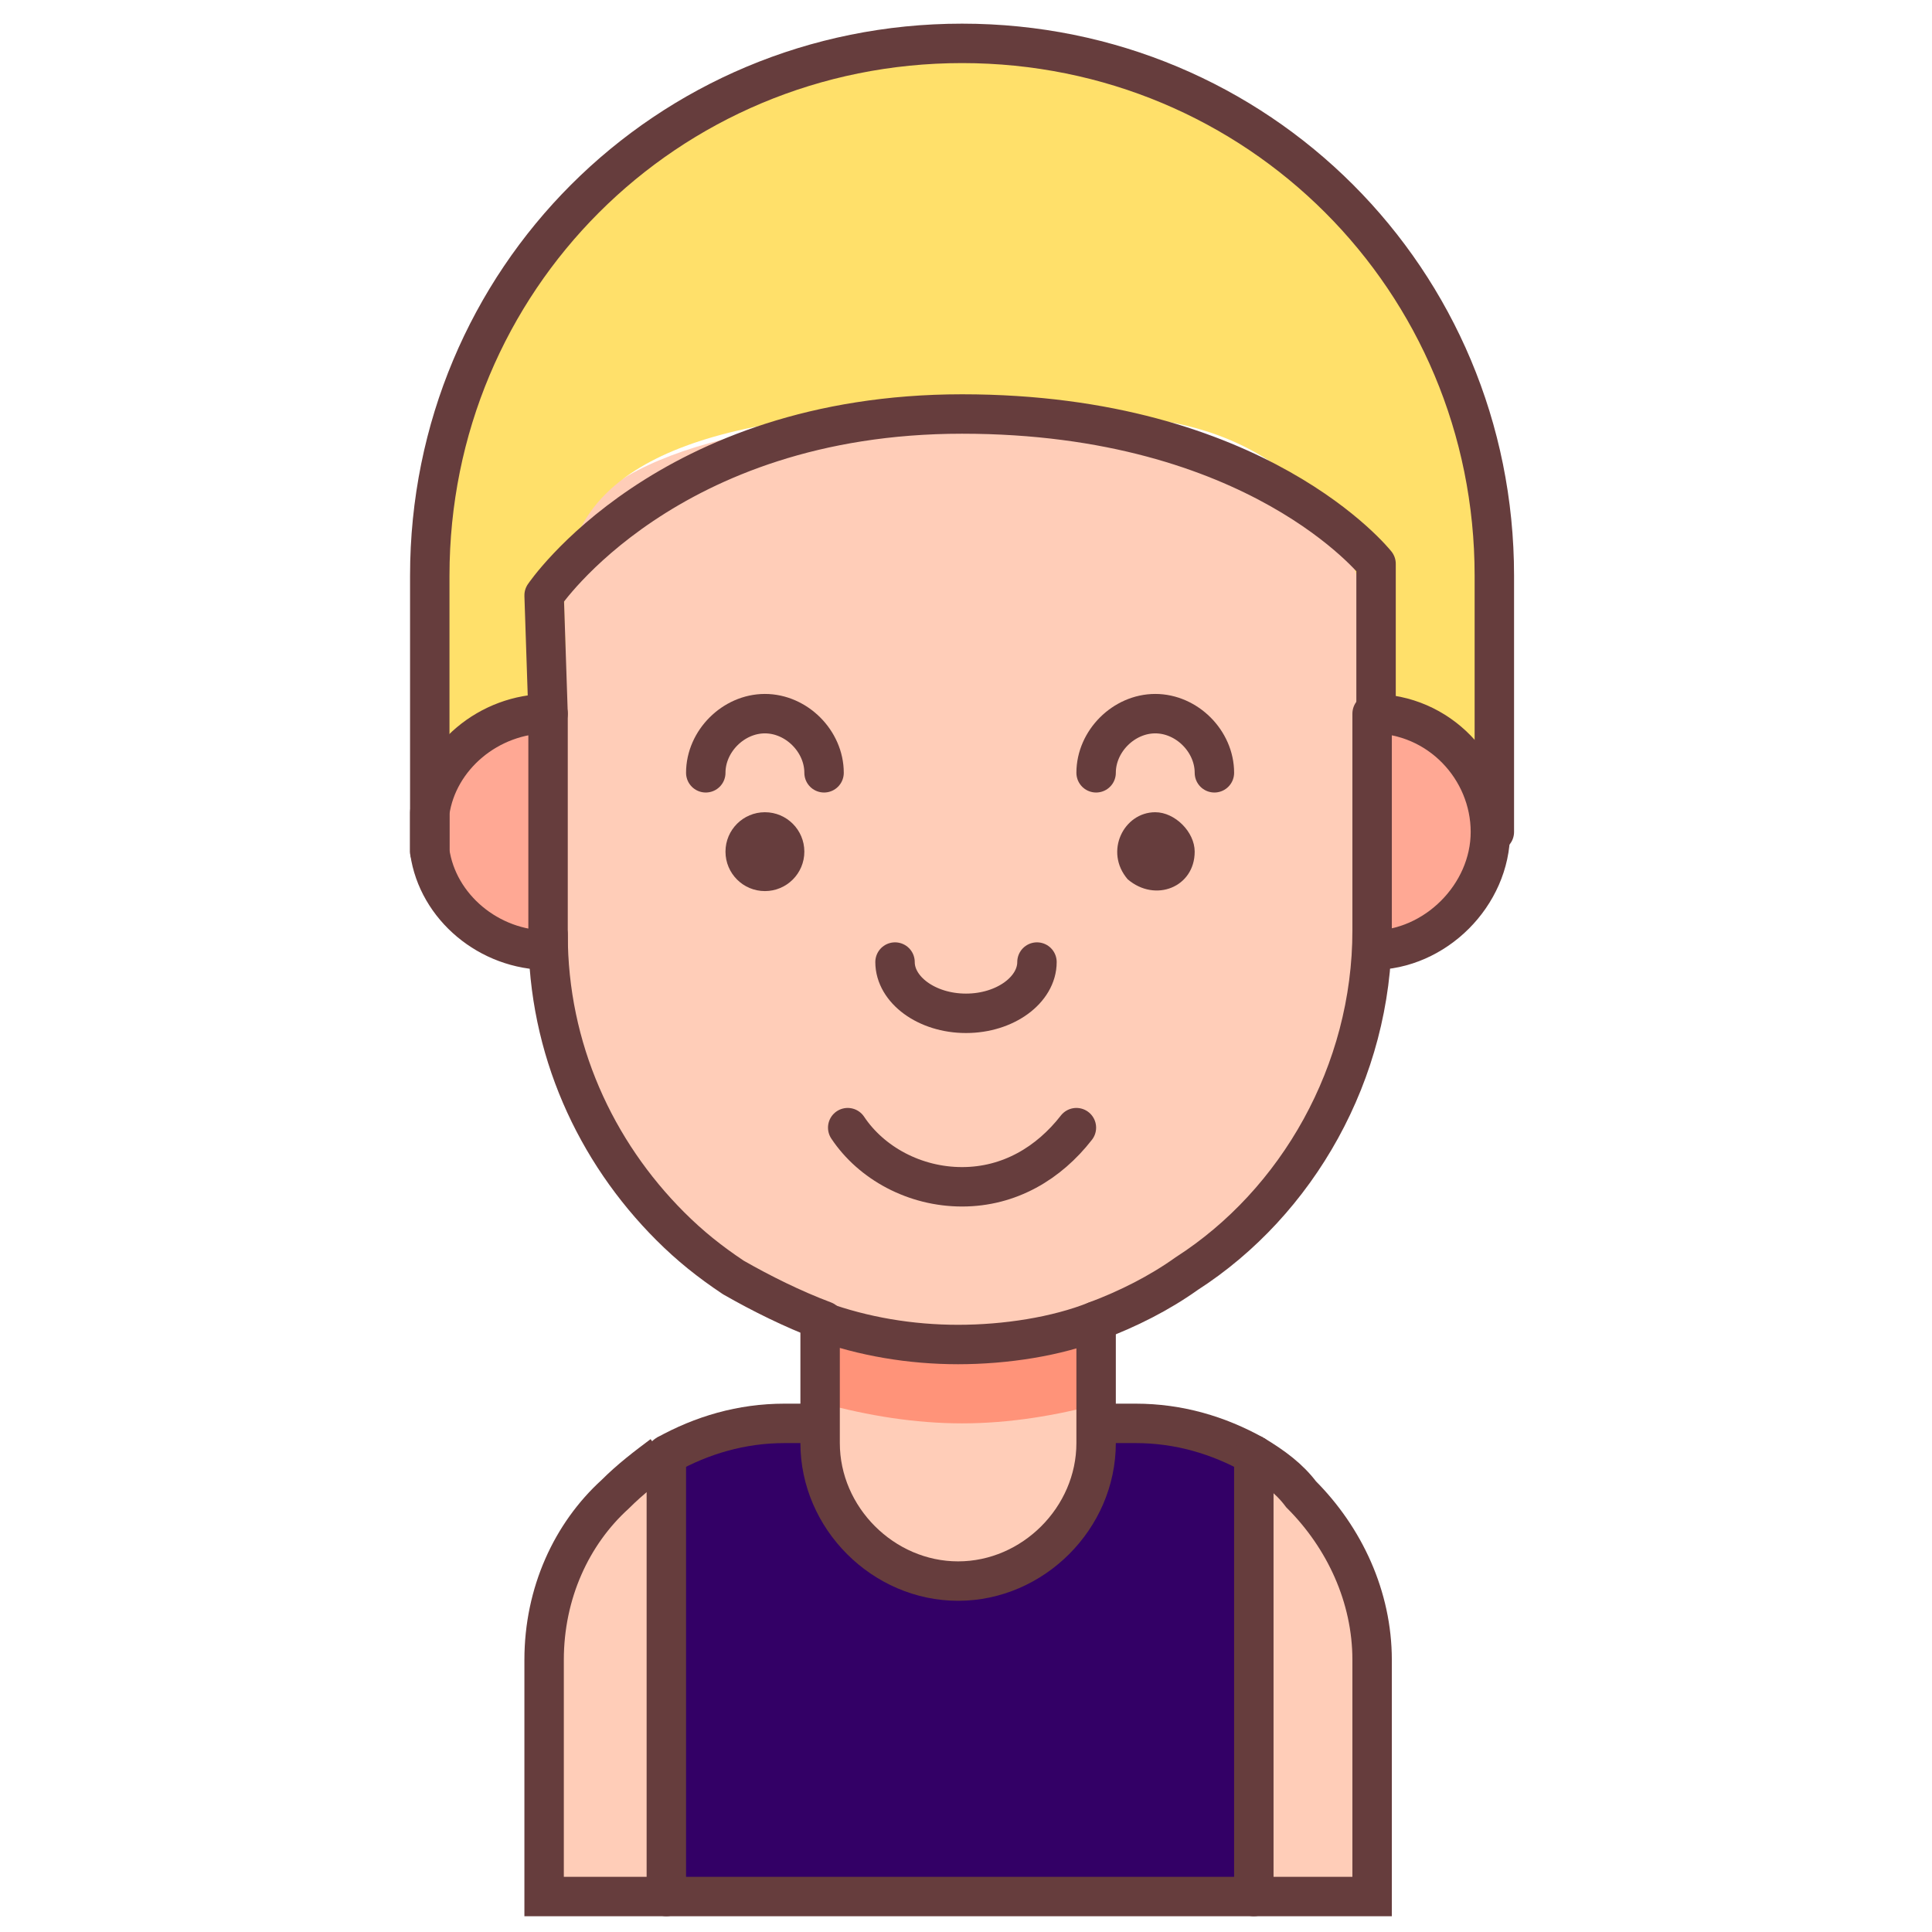
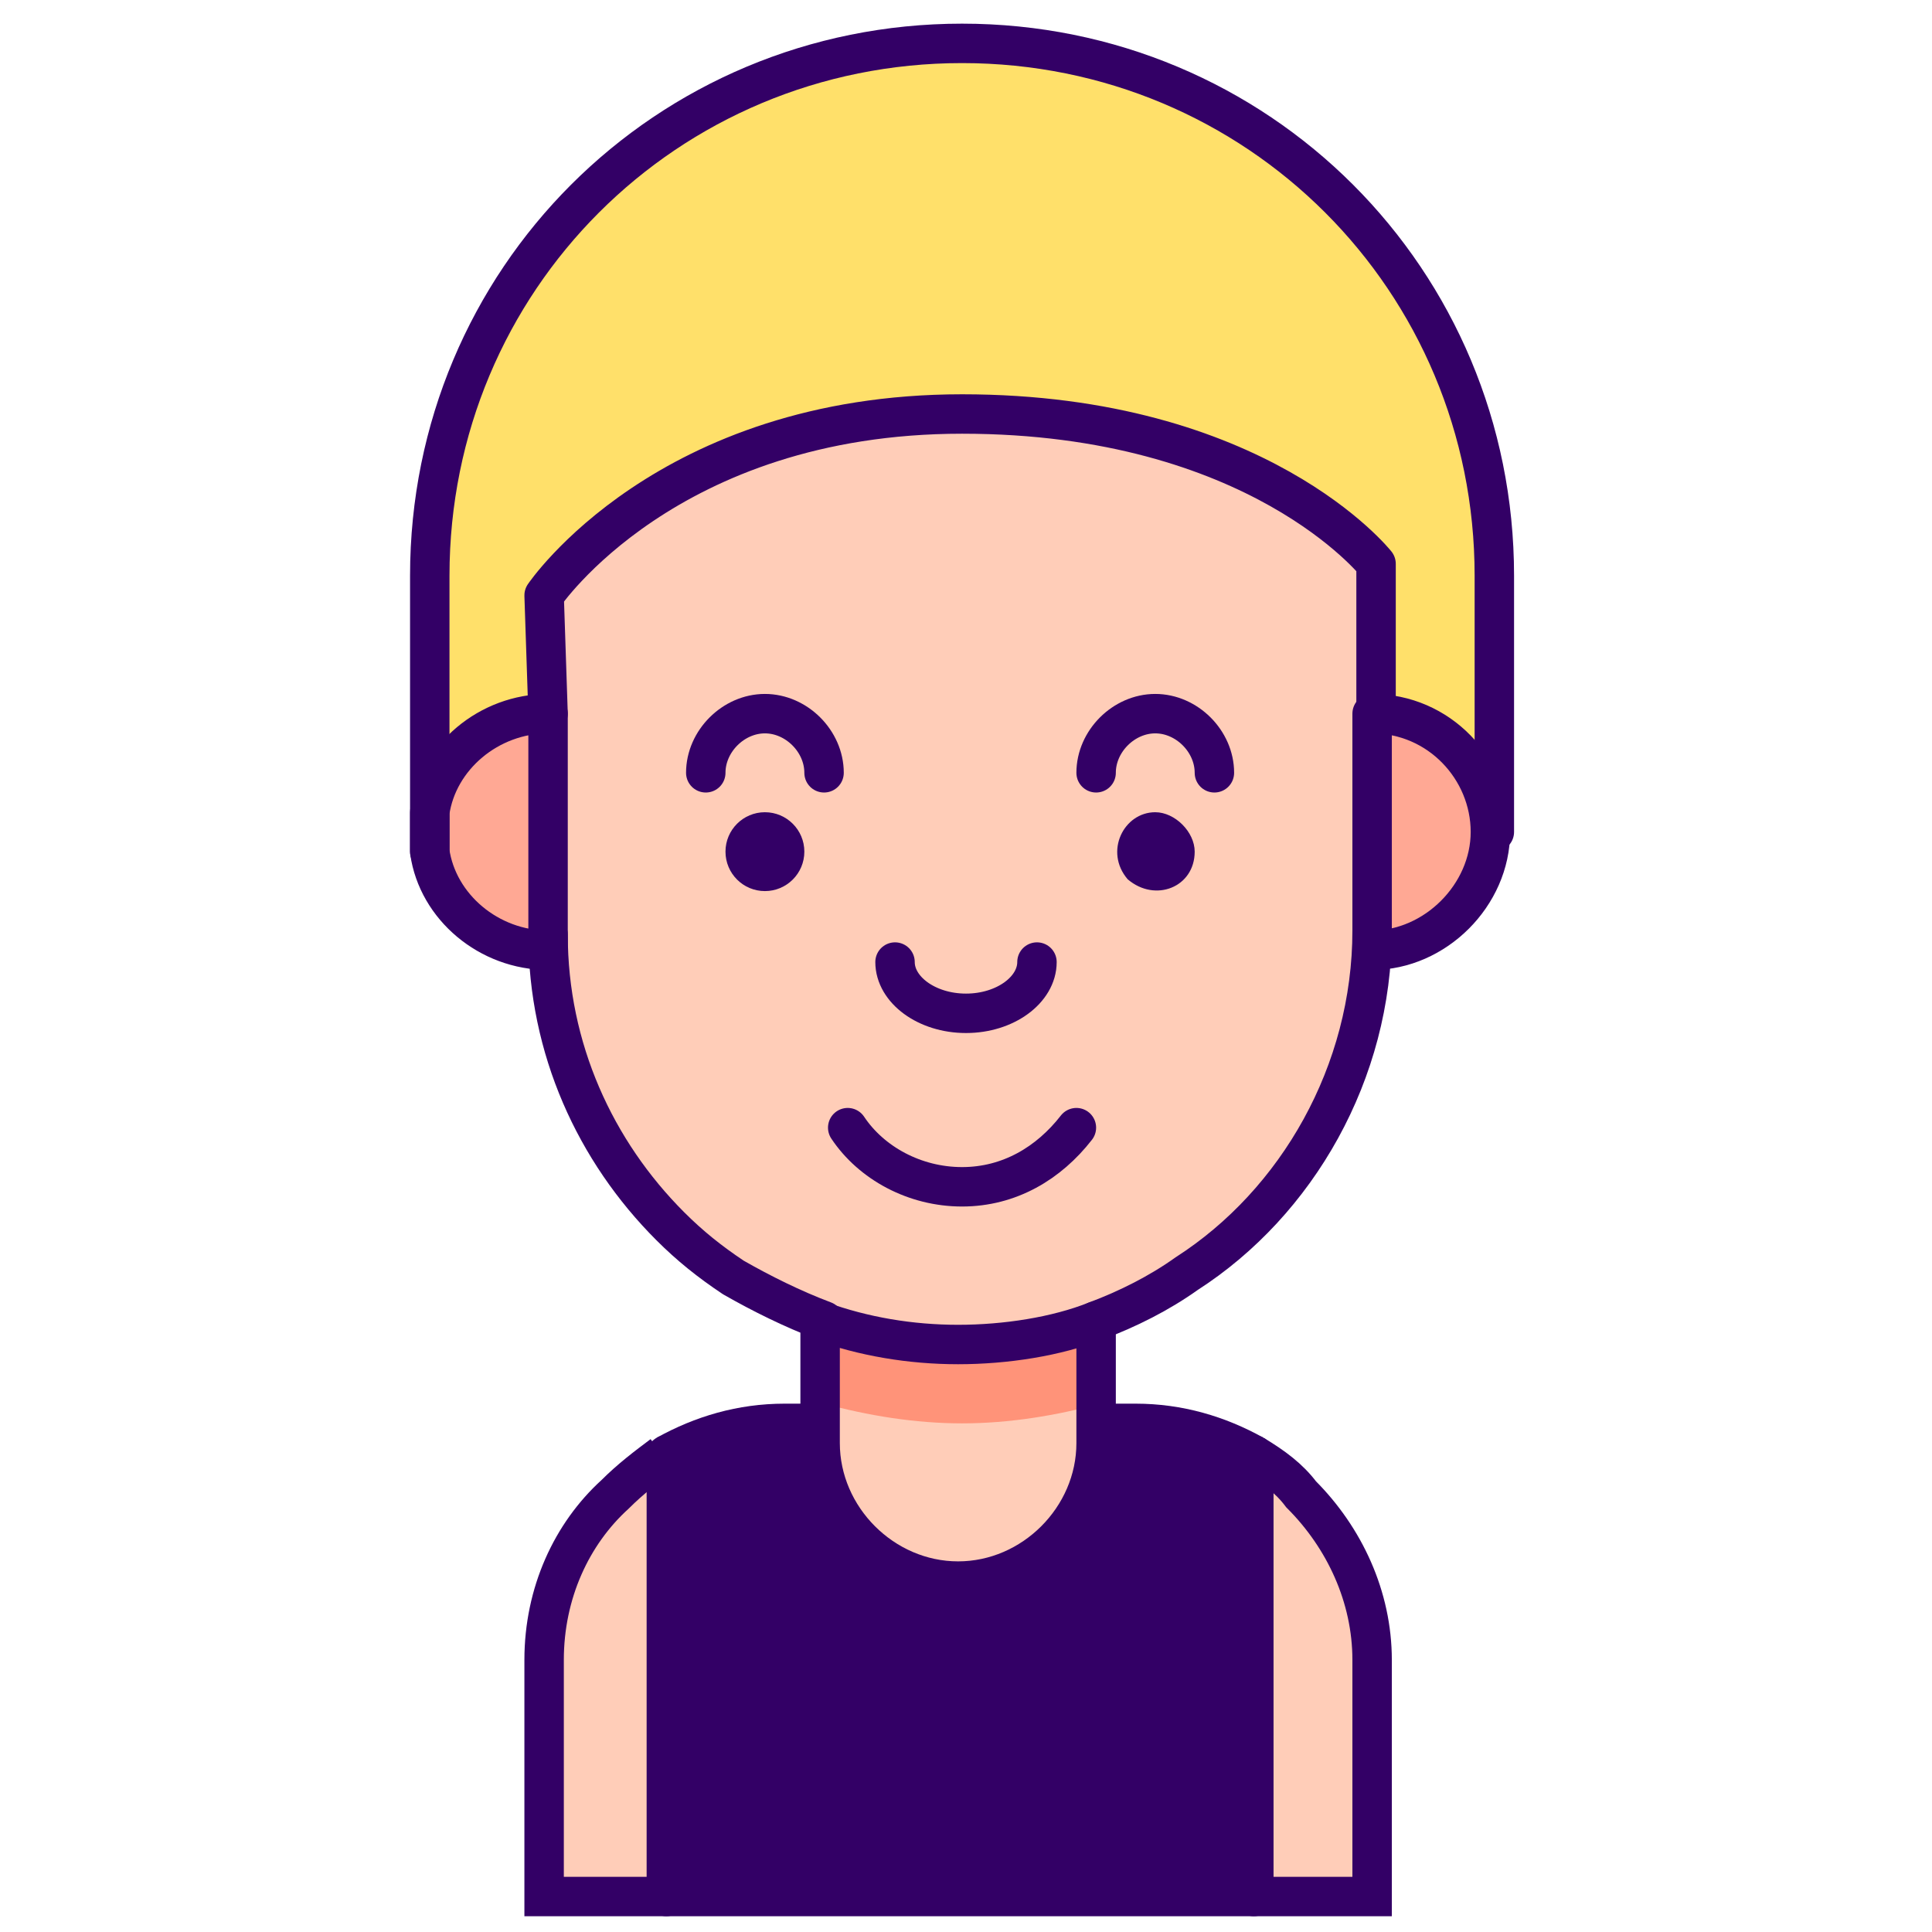
<svg xmlns="http://www.w3.org/2000/svg" version="1.1" id="Layer_1" x="0px" y="0px" viewBox="0 0 49 49" style="enable-background:new 0 0 49 49;" xml:space="preserve">
  <style type="text/css">
	.st0{fill:#FFCDB8;}
	.st1{fill:#330066;}
	.st2{fill:#FF9379;}
- 	.st3{fill:none;stroke:#663D3D;stroke-linecap:round;stroke-linejoin:round;stroke-miterlimit:10;}
- 	.st4{fill:none;stroke:#663D3D;stroke-miterlimit:10;}
- 	.st5{fill:#663D3D;}
- 	.st6{fill:#FFE06A;}
- 	.st7{fill:#FFA894;}
+ 	.st3{fill:none;stroke:#330066;stroke-linecap:round;stroke-linejoin:round;stroke-miterlimit:10;}
+ 	.st4{fill:none;stroke:#330066;stroke-miterlimit:10;}
+ 	.st5{fill:#FFE06A;}
+ 	.st6{fill:#FFA894;}
</style>
  <path class="st0" d="M34.8,42.1v6h-3V36.9C33.5,37.9,34.8,39.8,34.8,42.1z" />
  <circle class="st0" cx="19.4" cy="20.1" r="4" />
  <path class="st0" d="M29.3,16.1c-2.2,0-4,1.8-4,4s1.8,4,4,4c2.7,0,4.5-2.6,3.9-5C32.8,17.4,31.3,16.1,29.3,16.1z" />
  <path class="st0" d="M24.4,10.4c-15,0.6-8.5,6.5-10.5,7c0,2,0,3.4,0,6.1c0,2.9,1.2,5.5,3.1,7.4c6.7,6.7,17.9,1.8,17.9-7.4  c0-0.3,0-0.6,0-0.8c0-0.3,0-0.4,0-0.3c0-0.6,0-2,0-5.3C34.8,9.1,24.4,10.4,24.4,10.4z" />
-   <path class="st1" d="M31.8,48.1h-15c0-1.4,0-9.8,0-11.2c1.6-0.9,2.8-0.8,4-0.8v0.5c0,1.9,1.6,3.5,3.5,3.5c1.9,0,3.5-1.6,3.5-3.5  v-0.5c1.1,0,2.4-0.1,4,0.8C31.8,38.3,31.8,46.7,31.8,48.1z" />
-   <path class="st0" d="M27.8,36.6c0,1.9-1.6,3.5-3.5,3.5c-1.9,0-3.5-1.6-3.5-3.5c0-1.2,0-2,0-3.1c2.2,0.8,4.7,0.8,7,0  C27.8,34.6,27.8,35.4,27.8,36.6z" />
+   <path class="st1" d="M31.8,48.1h-15c0-1.4,0-9.8,0-11.2c1.6-0.9,2.8-0.8,4-0.8v0.5c0,1.9,1.6,3.5,3.5,3.5s3.5-1.6,3.5-3.5v-0.5  c1.1,0,2.4-0.1,4,0.8C31.8,38.3,31.8,46.7,31.8,48.1z" />
+   <path class="st0" d="M27.8,36.6c0,1.9-1.6,3.5-3.5,3.5s-3.5-1.6-3.5-3.5c0-1.2,0-2,0-3.1c2.2,0.8,4.7,0.8,7,0  C27.8,34.6,27.8,35.4,27.8,36.6z" />
  <path class="st2" d="M20.9,33.5c0,0.8,0,1.4,0,2.1c1.1,0.3,2.3,0.5,3.5,0.5s2.4-0.2,3.5-0.5c0-0.7,0-1.3,0-2.1  C25.5,34.3,23,34.3,20.9,33.5z" />
  <path class="st0" d="M16.9,36.9v11.2h-3v-6C13.9,39.8,15.1,37.9,16.9,36.9z" />
  <path class="st3" d="M20.9,33.5c-0.8-0.3-1.6-0.7-2.3-1.1C18,32,17.5,31.6,17,31.1c-1.9-1.9-3.1-4.5-3.1-7.4" />
  <path class="st3" d="M34.8,23.6c0,3.6-1.9,6.9-4.7,8.7c-0.7,0.5-1.5,0.9-2.3,1.2" />
  <path class="st4" d="M27.8,36.1h1c1.1,0,2.1,0.3,3,0.8" />
  <path class="st4" d="M16.9,36.9c0.9-0.5,1.9-0.8,3-0.8h1" />
  <path class="st4" d="M31.8,36.9c0.5,0.3,0.9,0.6,1.2,1c1.1,1.1,1.8,2.6,1.8,4.2v6h-3h-15h-3v-6c0-1.7,0.7-3.2,1.8-4.2  c0.4-0.4,0.8-0.7,1.2-1" />
-   <path class="st3" d="M27.8,33.5v2.6v0.5c0,1.9-1.6,3.5-3.5,3.5c-1.9,0-3.5-1.6-3.5-3.5v-0.5v-2.6c1.1,0.4,2.3,0.6,3.5,0.6  C25.5,34.1,26.8,33.9,27.8,33.5z" />
+   <path class="st3" d="M27.8,33.5v2.6v0.5c0,1.9-1.6,3.5-3.5,3.5s-3.5-1.6-3.5-3.5v-0.5v-2.6c1.1,0.4,2.3,0.6,3.5,0.6  S26.8,33.9,27.8,33.5z" />
  <polyline class="st3" points="16.9,36.9 16.9,36.9 16.9,48.1 " />
  <polyline class="st3" points="31.8,36.9 31.8,36.9 31.8,48.1 " />
  <path class="st3" d="M21.5,28.6c0.6,0.9,1.7,1.5,2.9,1.5c1.2,0,2.2-0.6,2.9-1.5" />
  <path class="st3" d="M26.3,24.4c0,0.7-0.8,1.3-1.8,1.3s-1.8-0.6-1.8-1.3" />
-   <path class="st0" d="M13.9,18.1v-0.6c0-2.4,0.8-4.5,0.8-4.5s2.2-2.5,9.7-2.5S34,13,34,13s0.3,2.2,0.8,4.2v0.9" />
-   <path class="st5" d="M29.3,20.6c0.5,0,1,0.5,1,1c0,0.9-1,1.3-1.7,0.7C28,21.6,28.5,20.6,29.3,20.6z" />
-   <circle class="st5" cx="19.4" cy="21.6" r="1" />
-   <path class="st6" d="M37.8,14.6v6.5l0,0c0-1.6-1.4-3-3-3v-0.9c0-6.6-6.1-6.6-6.1-6.6C9.3,9.1,15.9,17,13.9,17.5v0.6  c-1.5,0-2.7,1.1-3,2.5v-6c0-7.5,6-13.5,13.5-13.5S37.8,7.1,37.8,14.6z" />
-   <path class="st7" d="M34.8,18.1c1.6,0,3,1.4,3,3s-1.4,3-3,3C34.8,22.9,34.8,19.3,34.8,18.1z" />
-   <path class="st7" d="M13.9,24.1c-1.5,0-2.7-1.1-3-2.5v-1c0.2-1.4,1.5-2.5,3-2.5C13.9,19.3,13.9,22.9,13.9,24.1z" />
+   <path class="st0" d="M13.9,18.1v-0.6c0-2.4,0-2.8,0-2.8s3-4.2,10.5-4.2S34,13,34,13s0.3,2.2,0.8,4.2v0.9" />
+   <path class="st1" d="M29.3,20.6c0.5,0,1,0.5,1,1c0,0.9-1,1.3-1.7,0.7C28,21.6,28.5,20.6,29.3,20.6z" />
+   <circle class="st1" cx="19.4" cy="21.6" r="1" />
+   <path class="st5" d="M37.8,14.5V21l0,0c0-1.6-1.4-3-3-3v-0.9c1.4-4.3-6.1-6.6-6.1-6.6c-14.5-0.2-15,5.1-14.8,6.9V18  c-1.5,0-2.7,1.1-3,2.5v-6C10.9,7,16.9,1,24.4,1S37.8,7,37.8,14.5z" />
+   <path class="st6" d="M34.8,18.1c1.6,0,3,1.4,3,3s-1.4,3-3,3C34.8,22.9,34.8,19.3,34.8,18.1z" />
+   <path class="st6" d="M13.9,24.1c-1.5,0-2.7-1.1-3-2.5v-1c0.2-1.4,1.5-2.5,3-2.5C13.9,19.3,13.9,22.9,13.9,24.1z" />
  <path class="st3" d="M37.8,21.1c0,1.6-1.4,3-3,3v-0.5v-4.5v-1C36.5,18.1,37.8,19.5,37.8,21.1z" />
  <path class="st3" d="M10.9,20.6c0,0.1,0,0.3,0,0.5s0,0.3,0,0.5c0.2,1.4,1.5,2.5,3,2.5v-0.5v-4.5v-1C12.4,18.1,11.1,19.2,10.9,20.6z" />
  <path class="st3" d="M17.9,19.6c0-0.8,0.7-1.5,1.5-1.5s1.5,0.7,1.5,1.5" />
  <path class="st3" d="M27.8,19.6c0-0.8,0.7-1.5,1.5-1.5s1.5,0.7,1.5,1.5" />
  <path class="st3" d="M10.9,21.6L10.9,21.6v-1v-6c0-7.5,6-13.5,13.5-13.5s13.5,6,13.5,13.5v6.5l0,0l0,0" />
  <path class="st3" d="M13.9,18.1l-0.1-3c0,0,3.1-4.6,10.6-4.6s10.5,3.8,10.5,3.8v3.8" />
</svg>
